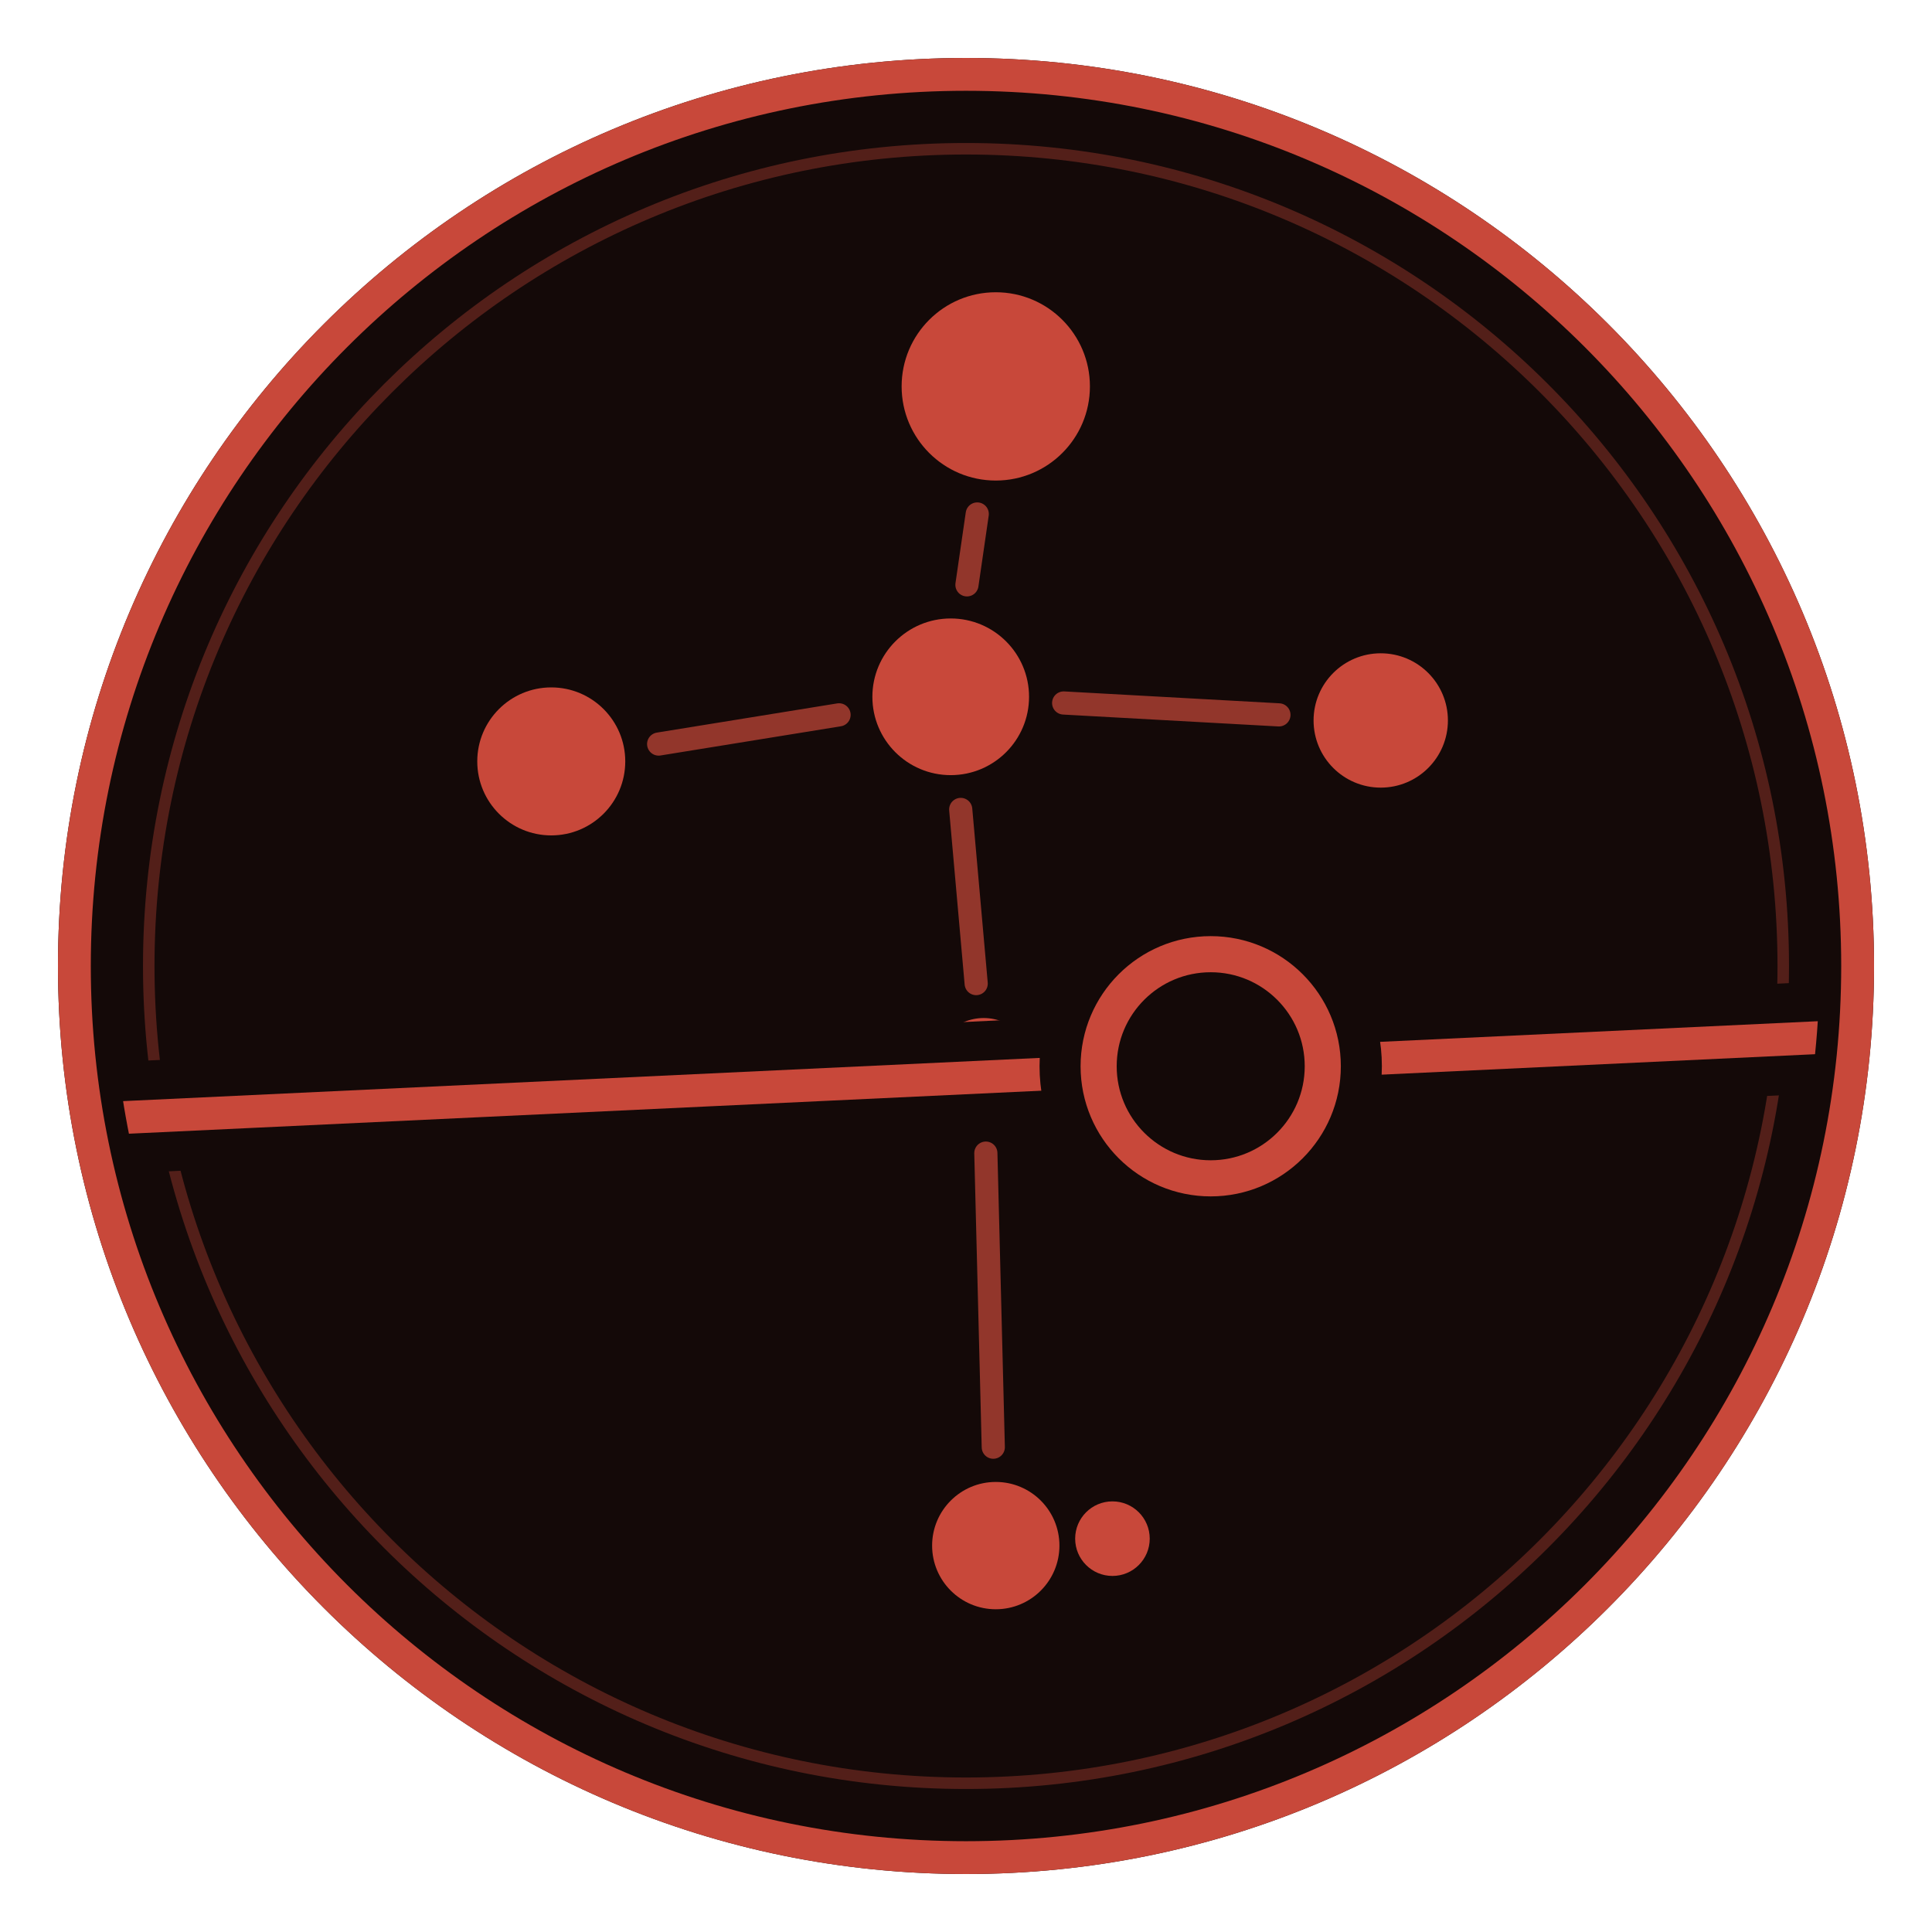
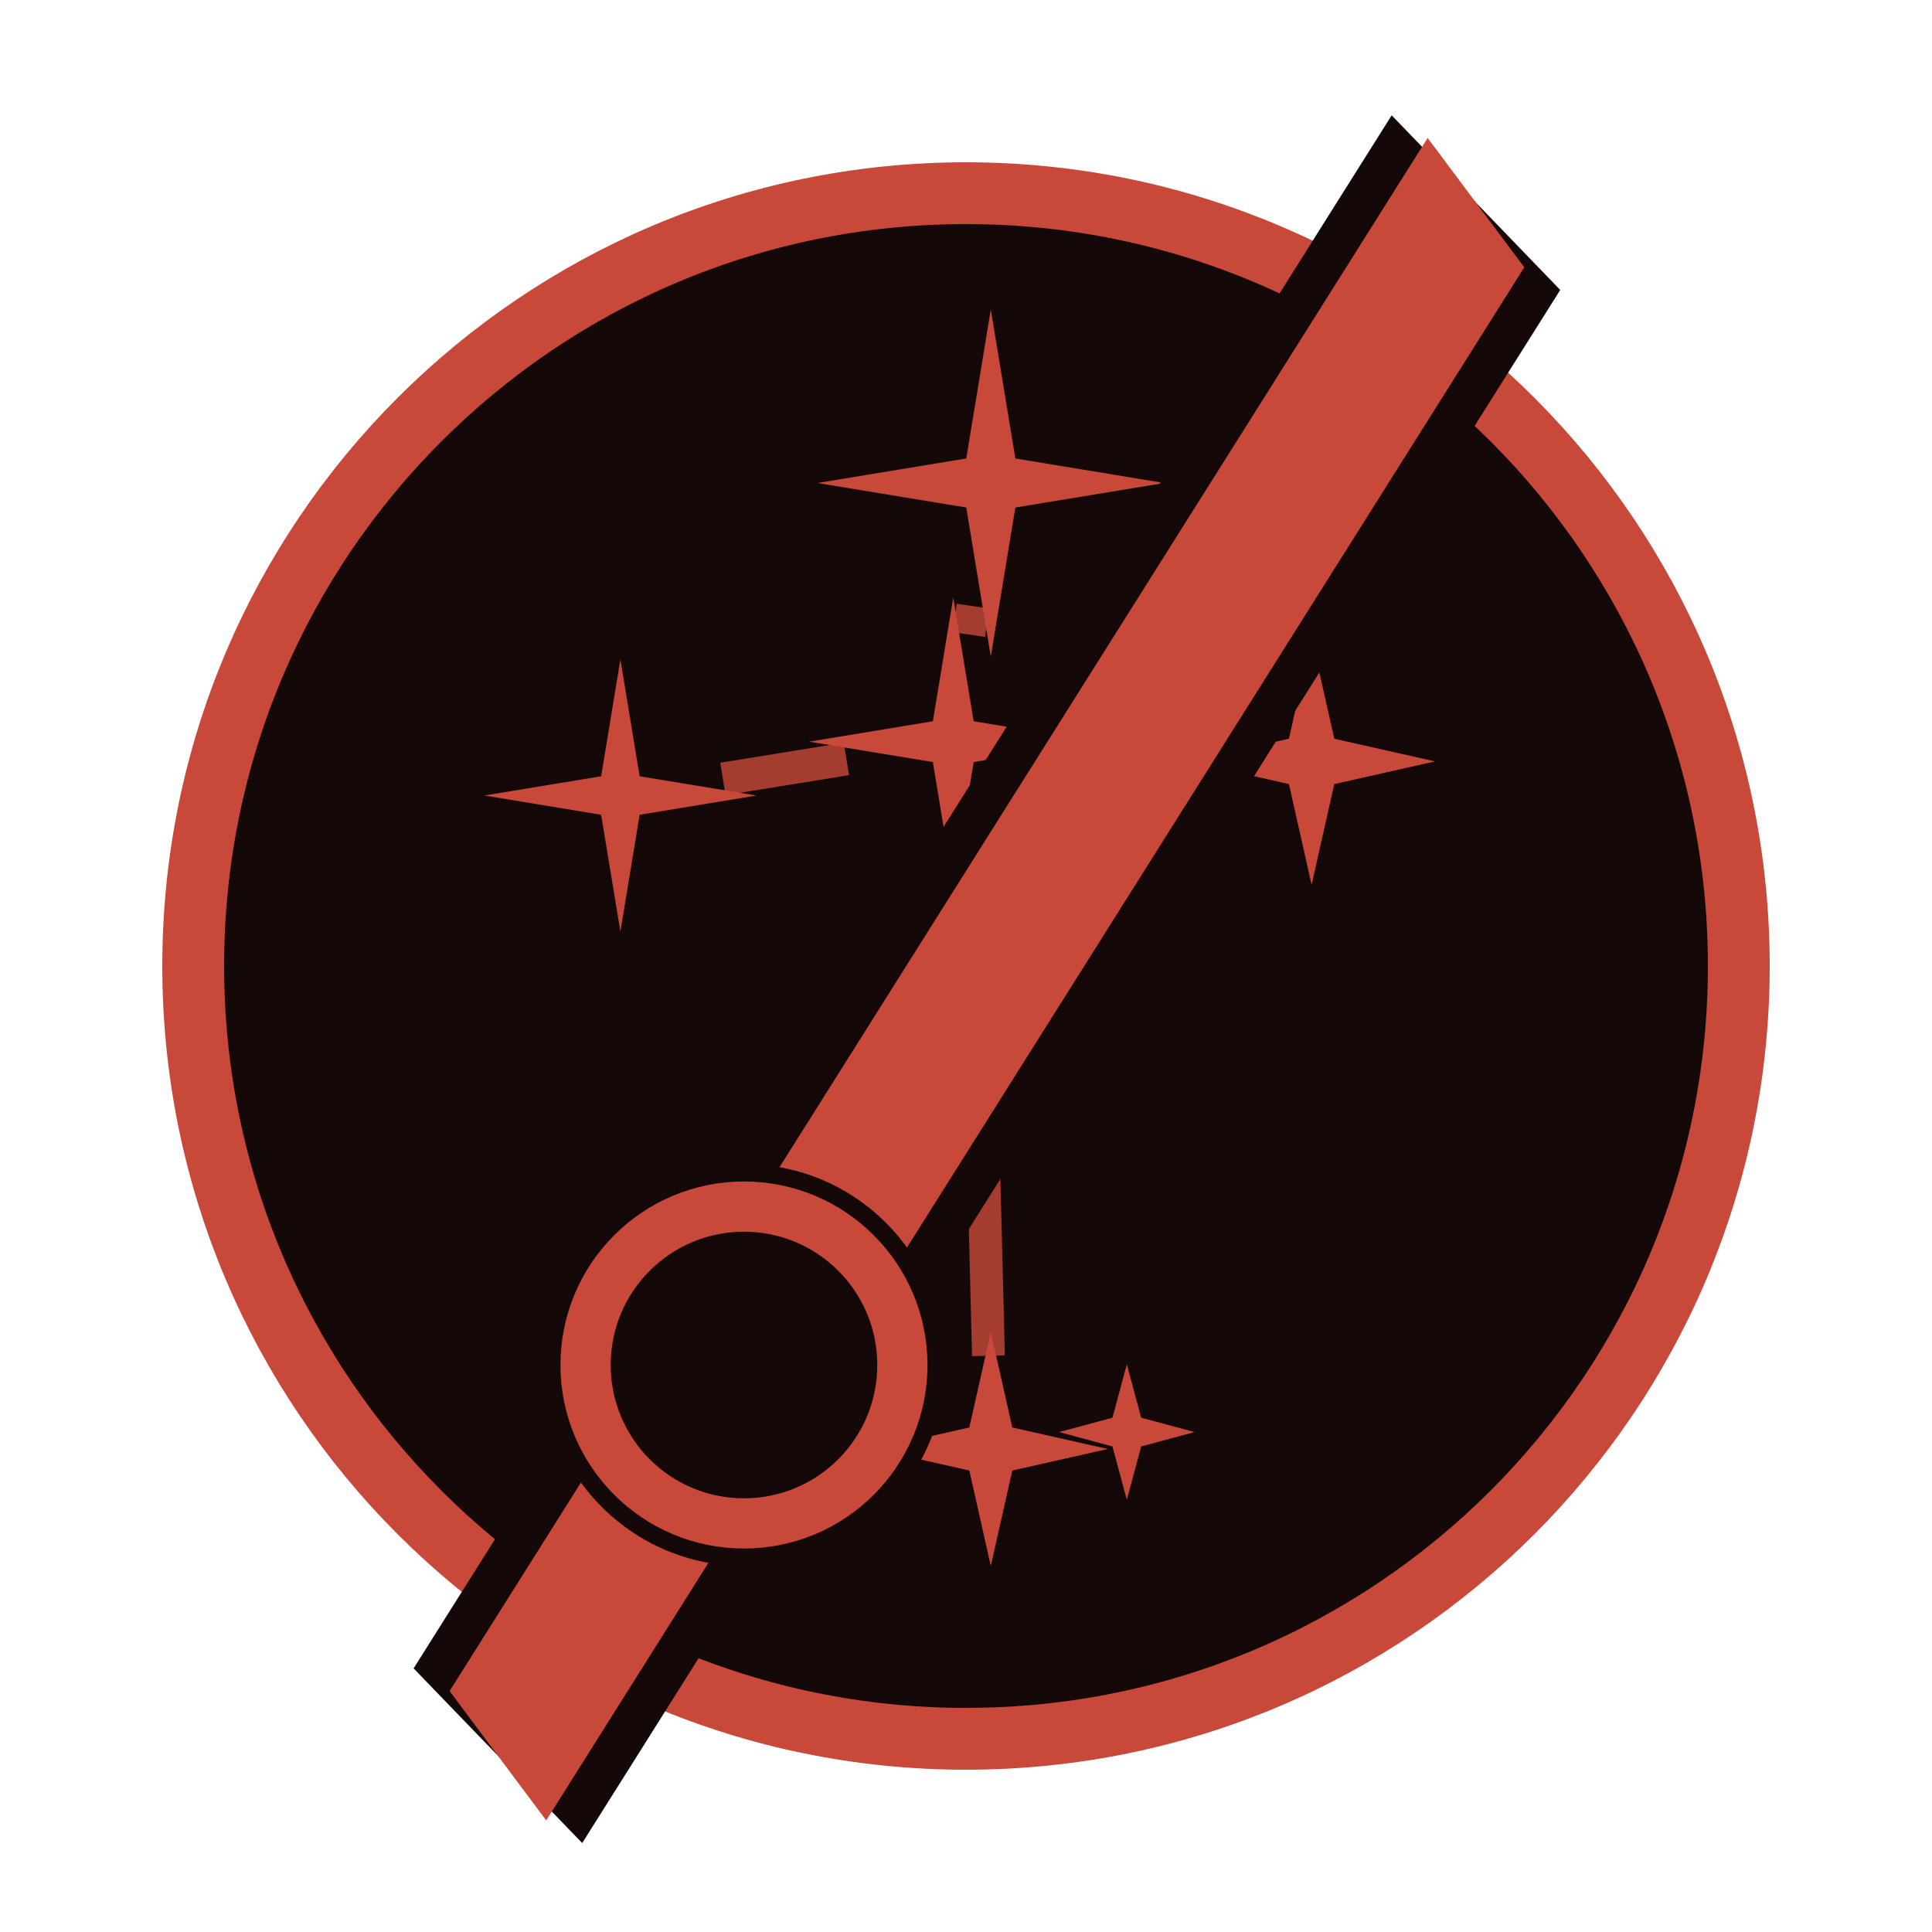
- <svg xmlns="http://www.w3.org/2000/svg" viewBox="0 0 512 512" role="img" aria-label="Cygnus mark: the Northern Cross badged, with a transit chord at 2.7 degrees (seed 20260924)">
-   <defs>
-     <clipPath id="badge-20260924-c8483a">
-       <circle cx="256.0" cy="256.0" r="226.20" />
-     </clipPath>
-   </defs>
-   <circle cx="256.0" cy="256.0" r="240.64" fill="#140908" />
-   <circle cx="256.0" cy="256.0" r="236.29" fill="none" stroke="#c8483a" stroke-width="8.70" />
-   <circle cx="256.0" cy="256.0" r="216.58" fill="none" stroke="#c8483a" stroke-width="3.05" opacity=".35" />
-   <g clip-path="url(#badge-20260924-c8483a)">
-     <line x1="258.98" y1="136.21" x2="256.25" y2="154.99" stroke="#c8483a" stroke-width="6.14" stroke-linecap="round" opacity=".7" />
-     <line x1="254.60" y1="214.51" x2="258.70" y2="260.66" stroke="#c8483a" stroke-width="6.14" stroke-linecap="round" opacity=".7" />
-     <line x1="261.26" y1="305.59" x2="263.23" y2="383.52" stroke="#c8483a" stroke-width="6.14" stroke-linecap="round" opacity=".7" />
-     <line x1="338.93" y1="189.45" x2="281.88" y2="186.30" stroke="#c8483a" stroke-width="6.14" stroke-linecap="round" opacity=".7" />
-     <line x1="222.36" y1="189.44" x2="174.55" y2="197.18" stroke="#c8483a" stroke-width="6.14" stroke-linecap="round" opacity=".7" />
-     <circle cx="263.89" cy="102.40" r="24.95" fill="#c8483a" />
-     <circle cx="251.95" cy="184.66" r="20.76" fill="#c8483a" />
-     <circle cx="146.09" cy="201.78" r="19.61" fill="#c8483a" />
-     <circle cx="365.91" cy="190.93" r="17.80" fill="#c8483a" />
-     <circle cx="260.69" cy="283.08" r="13.29" fill="#c8483a" />
-     <circle cx="263.89" cy="409.60" r="16.87" fill="#c8483a" />
-     <circle cx="294.81" cy="407.76" r="9.88" fill="#c8483a" />
-     <line x1="17.02" y1="296.90" x2="497.77" y2="274.23" stroke="#140908" stroke-width="29.59" />
-     <line x1="17.02" y1="296.90" x2="497.77" y2="274.23" stroke="#c8483a" stroke-width="8.70" stroke-linecap="round" />
-     <circle cx="320.85" cy="282.57" r="45.36" fill="#140908" />
-     <circle cx="320.85" cy="282.57" r="29.70" fill="#140908" stroke="#c8483a" stroke-width="9.57" />
-   </g>
+ <svg xmlns="http://www.w3.org/2000/svg" viewBox="0 0 512 512" role="img" aria-label="Cygnus mark: the Northern Cross badged, struck by a transit at 57.8 degrees (seed 20260924)">
+   <circle cx="256.0" cy="256.0" r="204.80" fill="#140908" stroke="#c8483a" stroke-width="16.38" />
+   <line x1="257.84" y1="160.63" x2="256.75" y2="168.16" stroke="#c8483a" stroke-width="8.70" stroke-linecap="butt" opacity=".8" />
+   <line x1="255.16" y1="225.12" x2="258.05" y2="257.58" stroke="#c8483a" stroke-width="8.70" stroke-linecap="butt" opacity=".8" />
+   <line x1="260.44" y1="299.64" x2="261.95" y2="359.29" stroke="#c8483a" stroke-width="8.70" stroke-linecap="butt" opacity=".8" />
+   <line x1="321.96" y1="200.37" x2="281.27" y2="198.12" stroke="#c8483a" stroke-width="8.70" stroke-linecap="butt" opacity=".8" />
+   <line x1="224.31" y1="201.13" x2="191.57" y2="206.42" stroke="#c8483a" stroke-width="8.70" stroke-linecap="butt" opacity=".8" />
+   <polygon points="262.57,82.02 269.08,121.50 308.55,128.00 269.08,134.50 262.57,173.98 256.07,134.50 216.60,128.00 256.07,121.50" fill="#c8483a" />
+   <polygon points="252.62,158.35 258.03,191.14 290.82,196.55 258.03,201.95 252.62,234.74 247.22,201.95 214.43,196.55 247.22,191.14" fill="#c8483a" />
+   <polygon points="164.41,174.75 169.51,205.72 200.48,210.82 169.51,215.92 164.41,246.88 159.31,215.92 128.35,210.82 159.31,205.72" fill="#c8483a" />
+   <polygon points="347.59,169.07 353.60,195.77 380.30,201.78 353.60,207.79 347.59,234.49 341.58,207.79 314.88,201.78 341.58,195.77" fill="#c8483a" />
+   <polygon points="259.91,254.22 264.39,274.09 284.26,278.57 264.39,283.05 259.91,302.92 255.43,283.05 235.56,278.57 255.43,274.09" fill="#c8483a" />
+   <polygon points="262.57,353.01 268.27,378.30 293.56,384.00 268.27,389.70 262.57,414.99 256.88,389.70 231.59,384.00 256.88,378.30" fill="#c8483a" />
+   <polygon points="298.62,361.57 302.43,375.71 316.57,379.51 302.43,383.32 298.62,397.46 294.81,383.32 280.68,379.51 294.81,375.71" fill="#c8483a" />
+   <polygon points="154.29,488.43 413.48,76.84 368.81,30.56 109.61,442.14" fill="#140908" />
+   <polygon points="144.75,482.43 403.95,70.84 378.34,36.56 119.15,448.15" fill="#c8483a" />
+   <circle cx="197.16" cy="361.74" r="53.25" fill="#140908" />
+   <circle cx="197.16" cy="361.74" r="41.98" fill="#140908" stroke="#c8483a" stroke-width="13.31" />
</svg>
